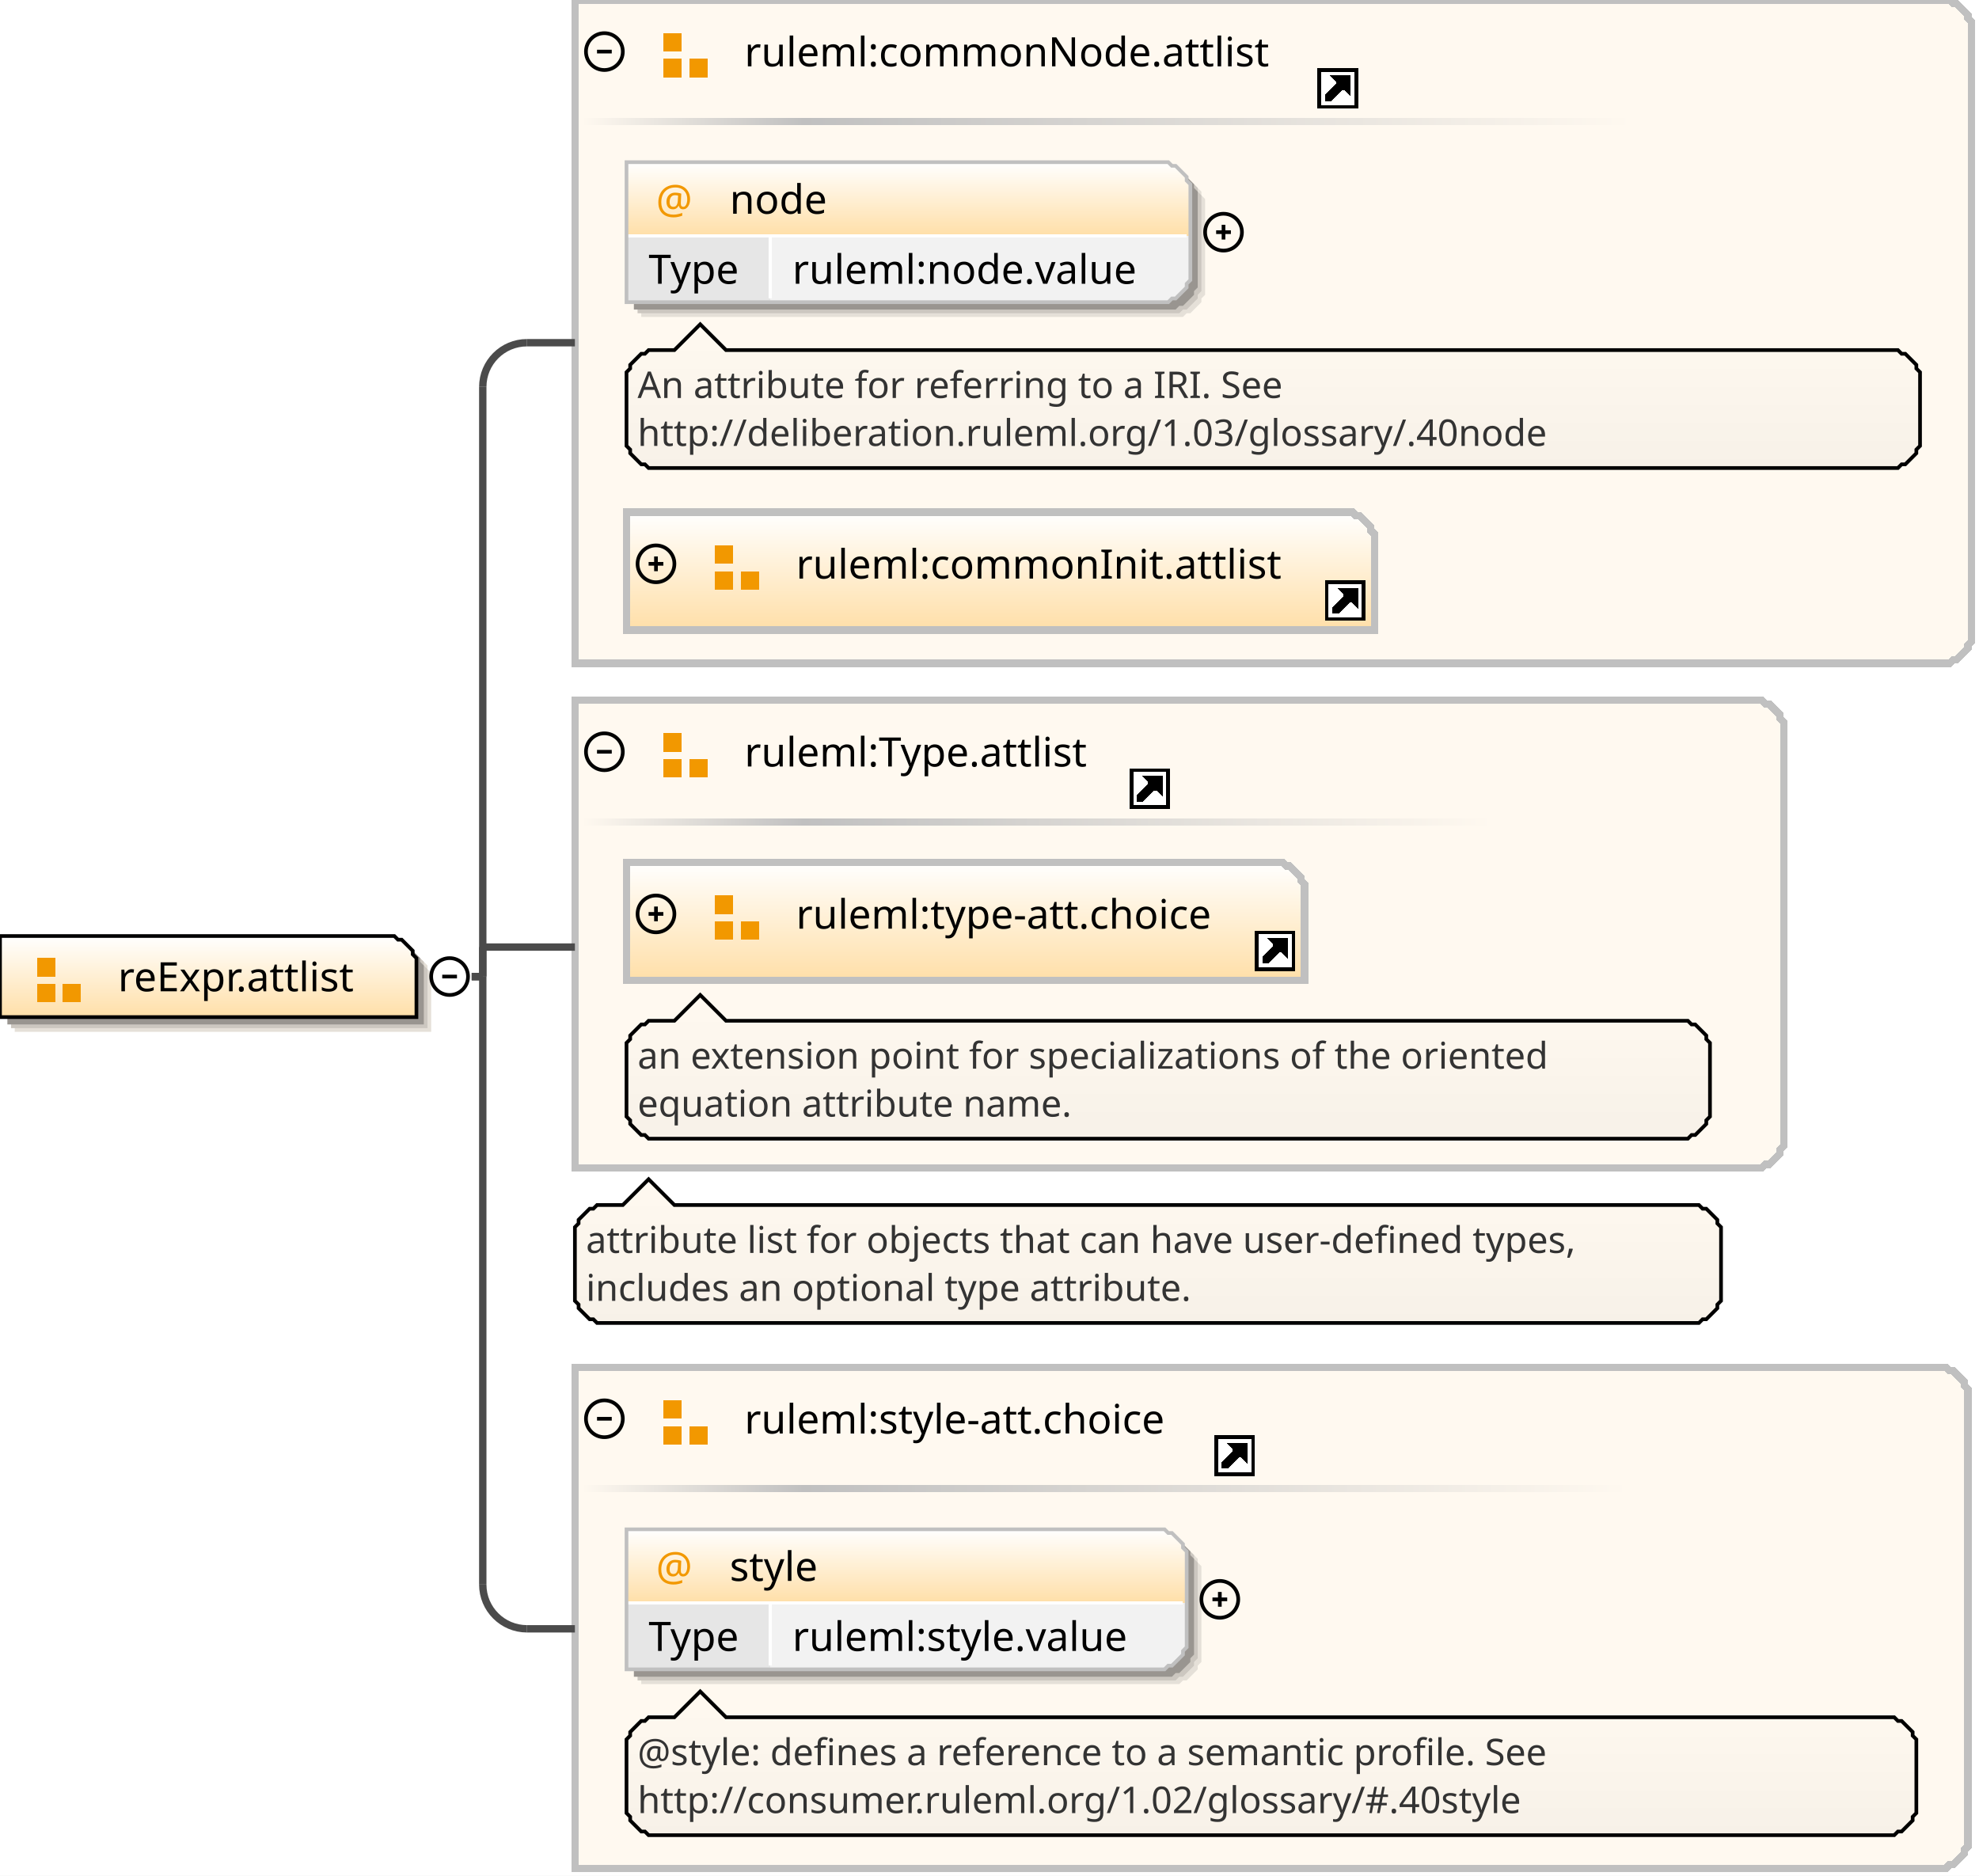
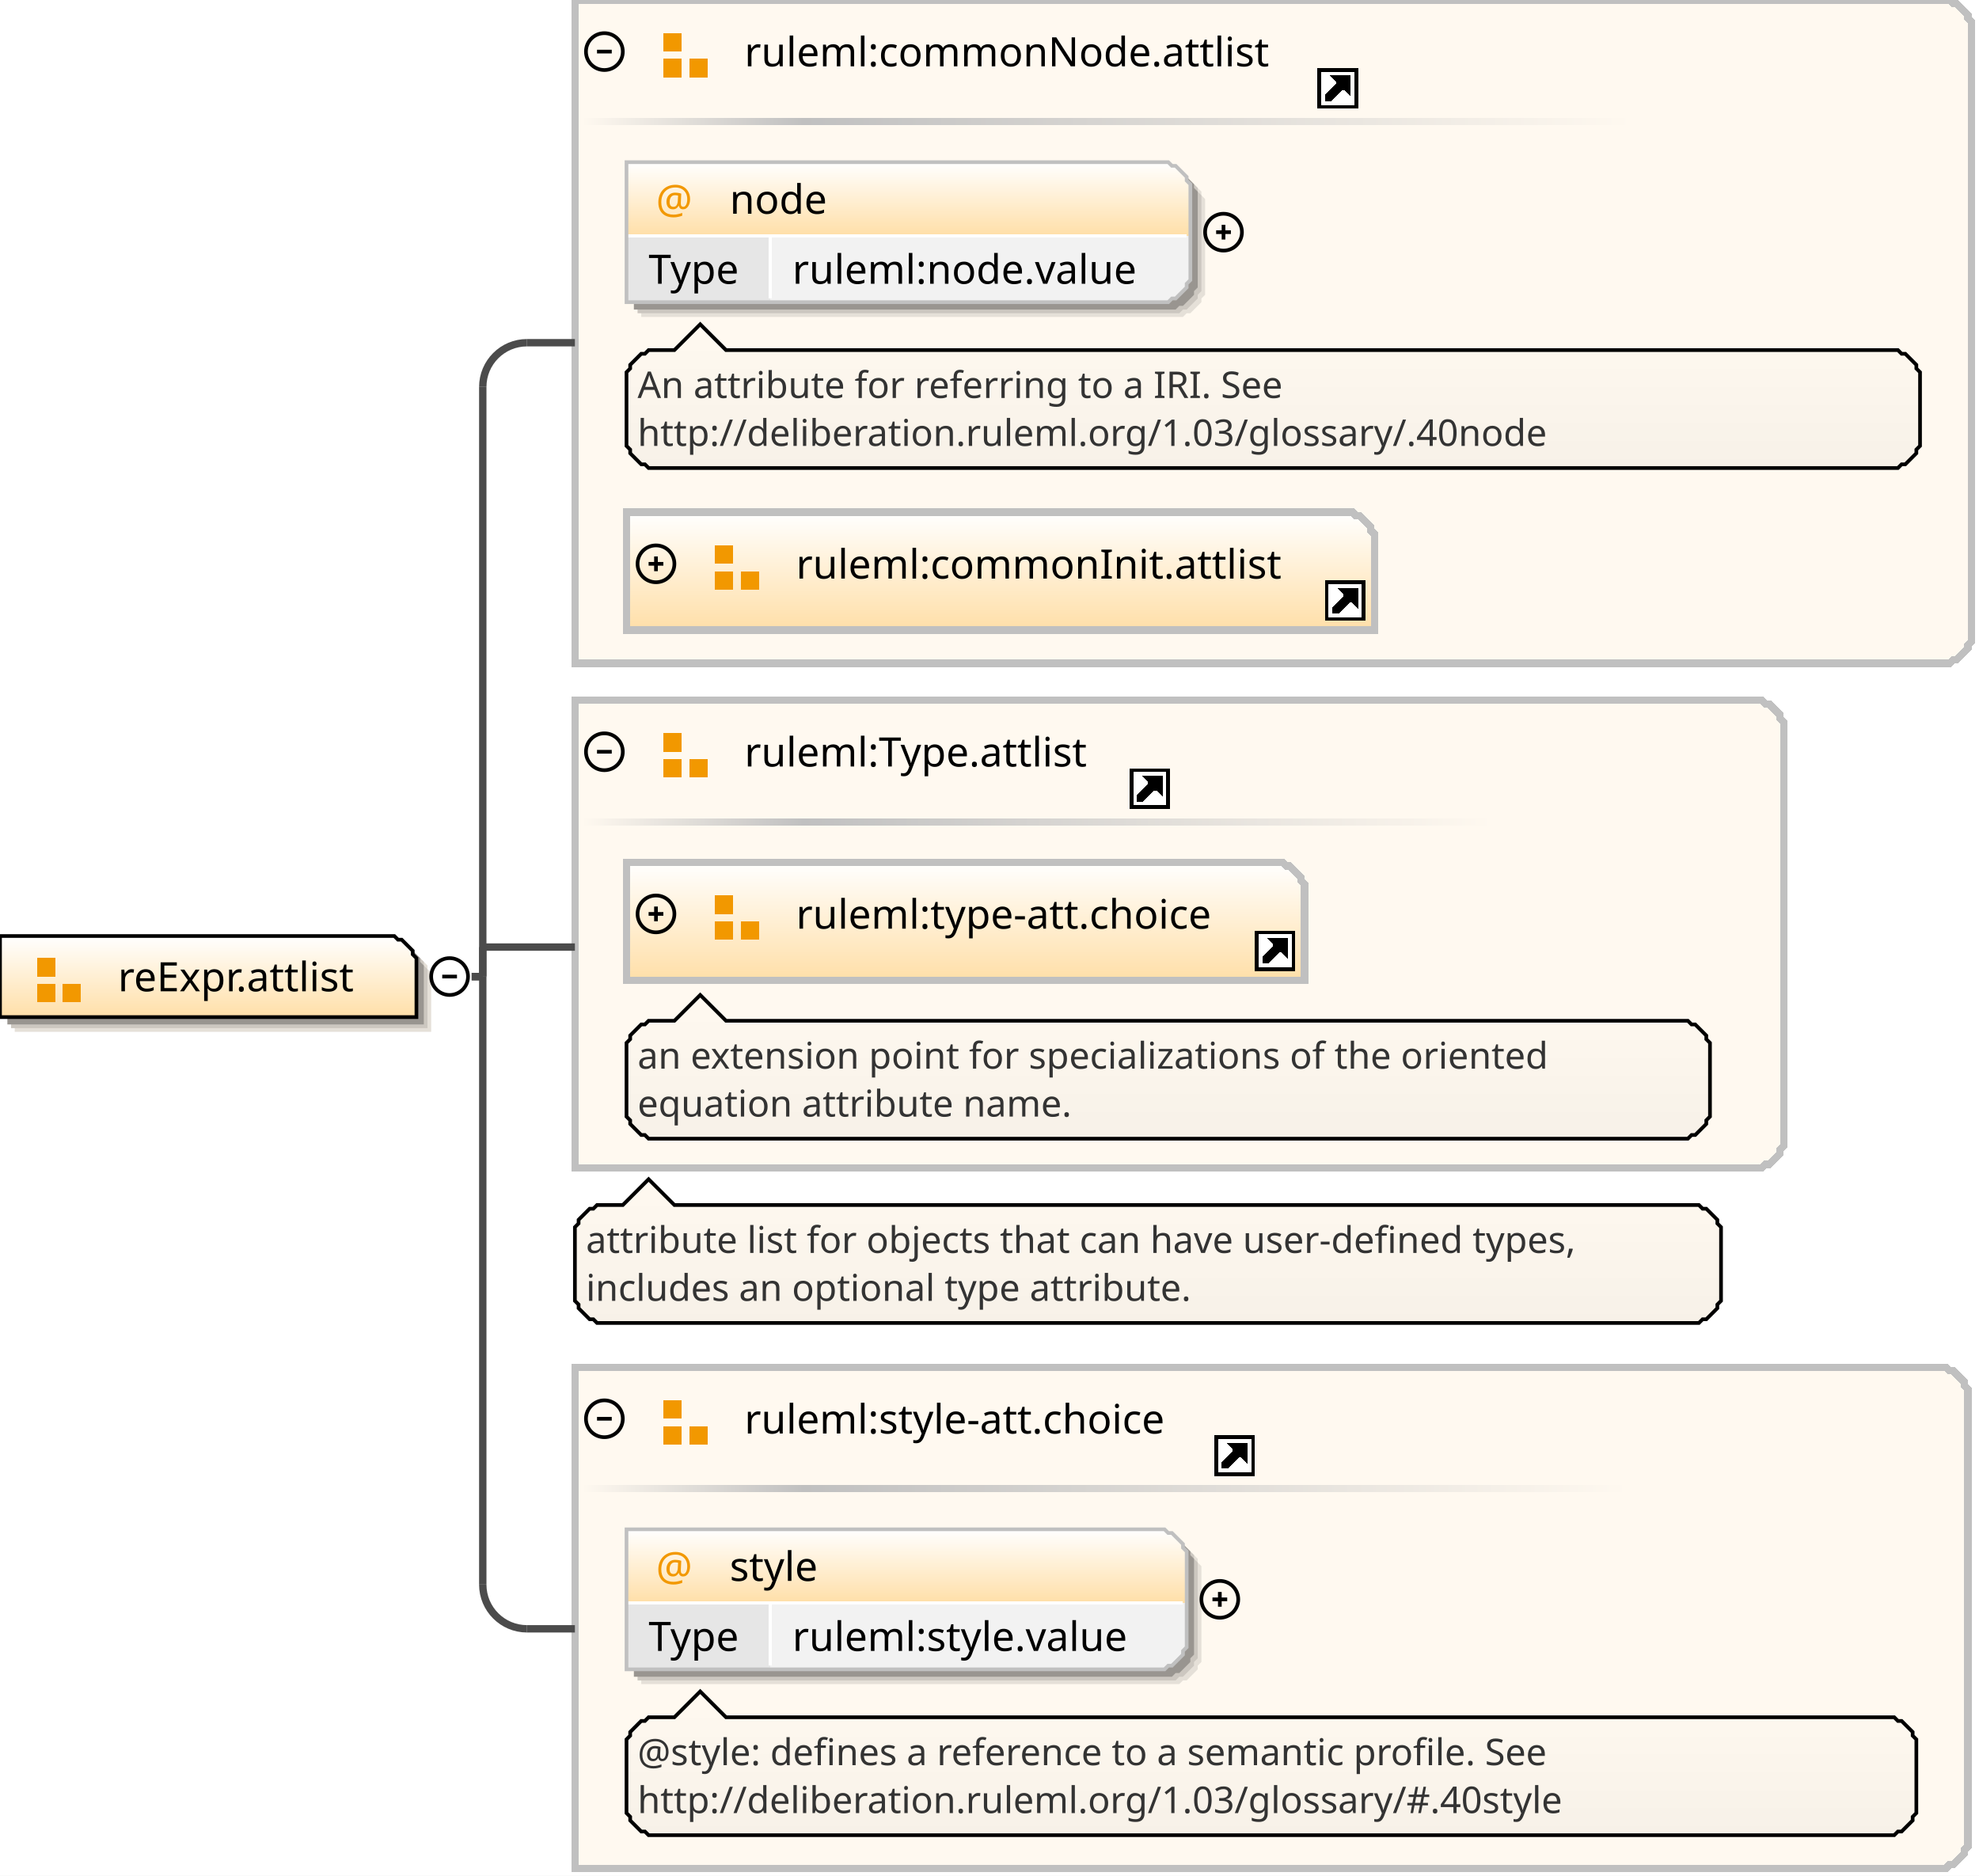
<svg xmlns="http://www.w3.org/2000/svg" color-interpolation="auto" color-rendering="auto" fill="black" fill-opacity="1" font-family="'Dialog'" font-size="12px" font-style="normal" font-weight="normal" height="509" image-rendering="auto" shape-rendering="auto" stroke="black" stroke-dasharray="none" stroke-dashoffset="0" stroke-linecap="square" stroke-linejoin="miter" stroke-miterlimit="10" stroke-opacity="1" stroke-width="1" text-rendering="auto" width="537">
  <defs id="genericDefs" />
  <g>
    <defs id="defs1">
      <linearGradient gradientUnits="userSpaceOnUse" id="linearGradient1" spreadMethod="pad" x1="0" x2="0" y1="254" y2="276">
        <stop offset="0%" stop-color="white" stop-opacity="1" />
        <stop offset="100%" stop-color="rgb(255,223,168)" stop-opacity="1" />
      </linearGradient>
      <linearGradient gradientUnits="userSpaceOnUse" id="linearGradient2" spreadMethod="pad" x1="218" x2="443" y1="32" y2="32">
        <stop offset="0%" stop-color="silver" stop-opacity="1" />
        <stop offset="100%" stop-color="rgb(255,249,240)" stop-opacity="1" />
      </linearGradient>
      <linearGradient gradientUnits="userSpaceOnUse" id="linearGradient3" spreadMethod="pad" x1="158" x2="218" y1="32" y2="32">
        <stop offset="0%" stop-color="rgb(255,249,240)" stop-opacity="1" />
        <stop offset="100%" stop-color="silver" stop-opacity="1" />
      </linearGradient>
      <linearGradient gradientUnits="userSpaceOnUse" id="linearGradient4" spreadMethod="pad" x1="170" x2="170" y1="44" y2="64">
        <stop offset="0%" stop-color="white" stop-opacity="1" />
        <stop offset="100%" stop-color="rgb(255,223,168)" stop-opacity="1" />
      </linearGradient>
      <linearGradient gradientUnits="userSpaceOnUse" id="linearGradient5" spreadMethod="pad" x1="170" x2="170" y1="88" y2="127">
        <stop offset="0%" stop-color="rgb(255,249,240)" stop-opacity="1" />
        <stop offset="100%" stop-color="rgb(247,241,232)" stop-opacity="1" />
      </linearGradient>
      <linearGradient gradientUnits="userSpaceOnUse" id="linearGradient6" spreadMethod="pad" x1="170" x2="170" y1="139" y2="171">
        <stop offset="0%" stop-color="white" stop-opacity="1" />
        <stop offset="100%" stop-color="rgb(255,223,168)" stop-opacity="1" />
      </linearGradient>
      <linearGradient gradientUnits="userSpaceOnUse" id="linearGradient7" spreadMethod="pad" x1="218" x2="405" y1="222" y2="222">
        <stop offset="0%" stop-color="silver" stop-opacity="1" />
        <stop offset="100%" stop-color="rgb(255,249,240)" stop-opacity="1" />
      </linearGradient>
      <linearGradient gradientUnits="userSpaceOnUse" id="linearGradient8" spreadMethod="pad" x1="158" x2="218" y1="222" y2="222">
        <stop offset="0%" stop-color="rgb(255,249,240)" stop-opacity="1" />
        <stop offset="100%" stop-color="silver" stop-opacity="1" />
      </linearGradient>
      <linearGradient gradientUnits="userSpaceOnUse" id="linearGradient9" spreadMethod="pad" x1="170" x2="170" y1="234" y2="266">
        <stop offset="0%" stop-color="white" stop-opacity="1" />
        <stop offset="100%" stop-color="rgb(255,223,168)" stop-opacity="1" />
      </linearGradient>
      <linearGradient gradientUnits="userSpaceOnUse" id="linearGradient10" spreadMethod="pad" x1="170" x2="170" y1="270" y2="309">
        <stop offset="0%" stop-color="rgb(255,249,240)" stop-opacity="1" />
        <stop offset="100%" stop-color="rgb(247,241,232)" stop-opacity="1" />
      </linearGradient>
      <linearGradient gradientUnits="userSpaceOnUse" id="linearGradient11" spreadMethod="pad" x1="156" x2="156" y1="320" y2="359">
        <stop offset="0%" stop-color="rgb(255,249,240)" stop-opacity="1" />
        <stop offset="100%" stop-color="rgb(247,241,232)" stop-opacity="1" />
      </linearGradient>
      <linearGradient gradientUnits="userSpaceOnUse" id="linearGradient12" spreadMethod="pad" x1="218" x2="442" y1="403" y2="403">
        <stop offset="0%" stop-color="silver" stop-opacity="1" />
        <stop offset="100%" stop-color="rgb(255,249,240)" stop-opacity="1" />
      </linearGradient>
      <linearGradient gradientUnits="userSpaceOnUse" id="linearGradient13" spreadMethod="pad" x1="158" x2="218" y1="403" y2="403">
        <stop offset="0%" stop-color="rgb(255,249,240)" stop-opacity="1" />
        <stop offset="100%" stop-color="silver" stop-opacity="1" />
      </linearGradient>
      <linearGradient gradientUnits="userSpaceOnUse" id="linearGradient14" spreadMethod="pad" x1="170" x2="170" y1="415" y2="435">
        <stop offset="0%" stop-color="white" stop-opacity="1" />
        <stop offset="100%" stop-color="rgb(255,223,168)" stop-opacity="1" />
      </linearGradient>
      <linearGradient gradientUnits="userSpaceOnUse" id="linearGradient15" spreadMethod="pad" x1="170" x2="170" y1="459" y2="498">
        <stop offset="0%" stop-color="rgb(255,249,240)" stop-opacity="1" />
        <stop offset="100%" stop-color="rgb(247,241,232)" stop-opacity="1" />
      </linearGradient>
      <clipPath clipPathUnits="userSpaceOnUse" id="clipPath1">
        <path d="M0 0 L537 0 L537 509 L0 509 L0 0 Z" />
      </clipPath>
    </defs>
    <g fill="white" stroke="white">
      <rect clip-path="url(#clipPath1)" height="509" stroke="none" width="537" x="0" y="0" />
    </g>
    <g fill="rgb(229,224,216)" font-family="sans-serif" font-size="11px" stroke="rgb(229,224,216)" text-rendering="optimizeLegibility">
      <polygon clip-path="url(#clipPath1)" points=" 4 258 111 258 112 259 113 259 114 260 115 261 116 262 116 263 117 264 117 280 4 280" stroke="none" />
      <polygon clip-path="url(#clipPath1)" fill="rgb(204,199,192)" points=" 3 257 110 257 111 258 112 258 113 259 114 260 115 261 115 262 116 263 116 279 3 279" stroke="none" />
      <polygon clip-path="url(#clipPath1)" fill="rgb(153,149,144)" points=" 2 256 109 256 110 257 111 257 112 258 113 259 114 260 114 261 115 262 115 278 2 278" stroke="none" />
    </g>
    <g fill="url(#linearGradient1)" font-family="sans-serif" font-size="11px" shape-rendering="crispEdges" stroke="url(#linearGradient1)" text-rendering="geometricPrecision">
      <polygon clip-path="url(#clipPath1)" points=" 0 254 107 254 108 255 109 255 110 256 111 257 112 258 112 259 113 260 113 276 0 276" stroke="none" />
    </g>
    <g font-family="sans-serif" font-size="11px" stroke-linecap="butt" text-rendering="optimizeLegibility">
      <polygon clip-path="url(#clipPath1)" fill="none" points=" 0 254 107 254 108 255 109 255 110 256 111 257 112 258 112 259 113 260 113 276 0 276" />
    </g>
    <g fill="rgb(242,152,0)" font-family="sans-serif" font-size="11px" shape-rendering="crispEdges" stroke="rgb(242,152,0)" stroke-linecap="butt" text-rendering="geometricPrecision">
      <rect clip-path="url(#clipPath1)" height="5" stroke="none" width="5" x="10" y="260" />
      <rect clip-path="url(#clipPath1)" height="5" stroke="none" width="5" x="10" y="267" />
      <rect clip-path="url(#clipPath1)" height="5" stroke="none" width="5" x="17" y="267" />
      <text clip-path="url(#clipPath1)" fill="black" stroke="none" x="32" xml:space="preserve" y="269">reExpr.attlist</text>
    </g>
    <g font-family="sans-serif" font-size="11px" stroke-linecap="butt" text-rendering="optimizeLegibility">
      <circle clip-path="url(#clipPath1)" cx="122" cy="265" fill="none" r="5" />
      <line clip-path="url(#clipPath1)" fill="none" x1="120" x2="124" y1="265" y2="265" />
    </g>
    <g fill="rgb(255,249,240)" font-family="sans-serif" font-size="11px" shape-rendering="crispEdges" stroke="rgb(255,249,240)" stroke-linecap="butt" stroke-width="2" text-rendering="geometricPrecision">
      <polygon clip-path="url(#clipPath1)" points=" 156 0 529 0 530 1 531 1 532 2 533 3 534 4 534 5 535 6 535 174 534 175 534 176 533 177 532 178 531 179 530 179 529 180 156 180" stroke="none" />
      <polygon clip-path="url(#clipPath1)" fill="none" points=" 156 0 529 0 530 1 531 1 532 2 533 3 534 4 534 5 535 6 535 174 534 175 534 176 533 177 532 178 531 179 530 179 529 180 156 180" stroke="silver" />
      <rect clip-path="url(#clipPath1)" fill="url(#linearGradient2)" height="2" stroke="none" width="225" x="218" y="32" />
      <rect clip-path="url(#clipPath1)" fill="url(#linearGradient3)" height="2" stroke="none" width="60" x="158" y="32" />
      <rect clip-path="url(#clipPath1)" fill="rgb(242,152,0)" height="5" stroke="none" stroke-width="1" width="5" x="180" y="9" />
      <rect clip-path="url(#clipPath1)" fill="rgb(242,152,0)" height="5" stroke="none" stroke-width="1" width="5" x="180" y="16" />
      <rect clip-path="url(#clipPath1)" fill="rgb(242,152,0)" height="5" stroke="none" stroke-width="1" width="5" x="187" y="16" />
      <text clip-path="url(#clipPath1)" fill="black" stroke="none" stroke-width="1" x="202" xml:space="preserve" y="18">ruleml:commonNode.attlist</text>
      <rect clip-path="url(#clipPath1)" fill="white" height="10" stroke="none" stroke-width="1" width="10" x="358" y="19" />
      <polygon clip-path="url(#clipPath1)" fill="none" points=" 360 27 360 26 363 23 363 22 362 21 366 21 366 25 365 24 364 24 361 27" stroke="black" stroke-width="1" />
      <polygon clip-path="url(#clipPath1)" fill="black" points=" 360 27 360 26 363 23 363 22 362 21 366 21 366 25 365 24 364 24 361 27" stroke="none" stroke-width="1" />
      <rect clip-path="url(#clipPath1)" fill="none" height="10" stroke="black" stroke-width="1" width="10" x="358" y="19" />
    </g>
    <g font-family="sans-serif" font-size="11px" stroke-linecap="butt" text-rendering="optimizeLegibility">
      <circle clip-path="url(#clipPath1)" cx="164" cy="14" fill="none" r="5" />
      <line clip-path="url(#clipPath1)" fill="none" x1="162" x2="166" y1="14" y2="14" />
      <polygon clip-path="url(#clipPath1)" fill="rgb(229,224,216)" points=" 174 48 321 48 322 49 323 49 324 50 325 51 326 52 326 53 327 54 327 80 326 81 326 82 325 83 324 84 323 85 322 85 321 86 174 86" stroke="none" />
      <polygon clip-path="url(#clipPath1)" fill="rgb(204,199,192)" points=" 173 47 320 47 321 48 322 48 323 49 324 50 325 51 325 52 326 53 326 79 325 80 325 81 324 82 323 83 322 84 321 84 320 85 173 85" stroke="none" />
      <polygon clip-path="url(#clipPath1)" fill="rgb(153,149,144)" points=" 172 46 319 46 320 47 321 47 322 48 323 49 324 50 324 51 325 52 325 78 324 79 324 80 323 81 322 82 321 83 320 83 319 84 172 84" stroke="none" />
    </g>
    <g fill="url(#linearGradient4)" font-family="sans-serif" font-size="11px" shape-rendering="crispEdges" stroke="url(#linearGradient4)" stroke-linecap="butt" text-rendering="geometricPrecision">
      <polygon clip-path="url(#clipPath1)" points=" 170 44 317 44 318 45 319 45 320 46 321 47 322 48 322 49 323 50 323 64 322 64 322 64 321 64 320 64 319 64 318 64 317 64 170 64" stroke="none" />
      <polygon clip-path="url(#clipPath1)" fill="rgb(230,230,230)" points=" 170 64 209 64 209 64 209 64 209 64 209 64 209 64 209 64 209 64 209 76 209 77 209 78 209 79 209 80 209 81 209 81 209 82 170 82" stroke="none" />
      <polygon clip-path="url(#clipPath1)" fill="rgb(242,242,242)" points=" 209 64 317 64 318 64 319 64 320 64 321 64 322 64 322 64 323 64 323 76 322 77 322 78 321 79 320 80 319 81 318 81 317 82 209 82" stroke="none" />
      <line clip-path="url(#clipPath1)" fill="none" stroke="white" x1="170" x2="322" y1="64" y2="64" />
      <text clip-path="url(#clipPath1)" fill="black" stroke="none" x="176" xml:space="preserve" y="77">Type</text>
      <text clip-path="url(#clipPath1)" fill="black" stroke="none" x="215" xml:space="preserve" y="77">ruleml:node.value</text>
      <line clip-path="url(#clipPath1)" fill="none" stroke="white" x1="209" x2="209" y1="64" y2="81" />
    </g>
    <g fill="silver" font-family="sans-serif" font-size="11px" stroke="silver" stroke-linecap="butt" text-rendering="optimizeLegibility">
      <polygon clip-path="url(#clipPath1)" fill="none" points=" 170 44 317 44 318 45 319 45 320 46 321 47 322 48 322 49 323 50 323 76 322 77 322 78 321 79 320 80 319 81 318 81 317 82 170 82" />
    </g>
    <g fill="rgb(242,152,0)" font-family="sans-serif" font-size="11px" shape-rendering="crispEdges" stroke="rgb(242,152,0)" stroke-linecap="butt" text-rendering="geometricPrecision">
      <text clip-path="url(#clipPath1)" stroke="none" x="178" xml:space="preserve" y="58">@</text>
      <text clip-path="url(#clipPath1)" fill="black" stroke="none" x="198" xml:space="preserve" y="58">node</text>
    </g>
    <g font-family="sans-serif" font-size="11px" stroke-linecap="butt" text-rendering="optimizeLegibility">
      <circle clip-path="url(#clipPath1)" cx="332" cy="63" fill="none" r="5" />
      <line clip-path="url(#clipPath1)" fill="none" x1="330" x2="334" y1="63" y2="63" />
      <line clip-path="url(#clipPath1)" fill="none" x1="332" x2="332" y1="61" y2="65" />
    </g>
    <g fill="url(#linearGradient5)" font-family="sans-serif" font-size="11px" shape-rendering="crispEdges" stroke="url(#linearGradient5)" stroke-linecap="butt" text-rendering="geometricPrecision">
      <polygon clip-path="url(#clipPath1)" points=" 170 101 171 100 171 99 172 98 173 97 174 96 175 96 176 95 183 95 190 88 197 95 515 95 516 96 517 96 518 97 519 98 520 99 520 100 521 101 521 121 520 122 520 123 519 124 518 125 517 126 516 126 515 127 176 127 175 126 174 126 173 125 172 124 171 123 171 122 170 121" stroke="none" />
    </g>
    <g font-family="sans-serif" font-size="11px" stroke-linecap="butt" text-rendering="optimizeLegibility">
      <polygon clip-path="url(#clipPath1)" fill="none" points=" 170 101 171 100 171 99 172 98 173 97 174 96 175 96 176 95 183 95 190 88 197 95 515 95 516 96 517 96 518 97 519 98 520 99 520 100 521 101 521 121 520 122 520 123 519 124 518 125 517 126 516 126 515 127 176 127 175 126 174 126 173 125 172 124 171 123 171 122 170 121" />
    </g>
    <g fill="rgb(51,51,51)" font-family="sans-serif" font-size="10px" shape-rendering="crispEdges" stroke="rgb(51,51,51)" stroke-linecap="butt" text-rendering="geometricPrecision">
      <text clip-path="url(#clipPath1)" stroke="none" x="173" xml:space="preserve" y="108">An attribute for referring to a IRI. See </text>
      <text clip-path="url(#clipPath1)" stroke="none" x="173" xml:space="preserve" y="121">http://deliberation.ruleml.org/1.03/glossary/.40node</text>
    </g>
    <g fill="url(#linearGradient6)" font-family="sans-serif" font-size="11px" shape-rendering="crispEdges" stroke="url(#linearGradient6)" stroke-linecap="butt" stroke-width="2" text-rendering="geometricPrecision">
      <polygon clip-path="url(#clipPath1)" points=" 170 139 367 139 368 140 369 140 370 141 371 142 372 143 372 144 373 145 373 171 170 171" stroke="none" />
      <polygon clip-path="url(#clipPath1)" fill="none" points=" 170 139 367 139 368 140 369 140 370 141 371 142 372 143 372 144 373 145 373 171 170 171" stroke="silver" />
      <rect clip-path="url(#clipPath1)" fill="rgb(242,152,0)" height="5" stroke="none" stroke-width="1" width="5" x="194" y="148" />
      <rect clip-path="url(#clipPath1)" fill="rgb(242,152,0)" height="5" stroke="none" stroke-width="1" width="5" x="194" y="155" />
      <rect clip-path="url(#clipPath1)" fill="rgb(242,152,0)" height="5" stroke="none" stroke-width="1" width="5" x="201" y="155" />
      <text clip-path="url(#clipPath1)" fill="black" stroke="none" stroke-width="1" x="216" xml:space="preserve" y="157">ruleml:commonInit.attlist</text>
      <rect clip-path="url(#clipPath1)" fill="white" height="10" stroke="none" stroke-width="1" width="10" x="360" y="158" />
      <polygon clip-path="url(#clipPath1)" fill="none" points=" 362 166 362 165 365 162 365 161 364 160 368 160 368 164 367 163 366 163 363 166" stroke="black" stroke-width="1" />
      <polygon clip-path="url(#clipPath1)" fill="black" points=" 362 166 362 165 365 162 365 161 364 160 368 160 368 164 367 163 366 163 363 166" stroke="none" stroke-width="1" />
      <rect clip-path="url(#clipPath1)" fill="none" height="10" stroke="black" stroke-width="1" width="10" x="360" y="158" />
    </g>
    <g font-family="sans-serif" font-size="11px" stroke-linecap="butt" text-rendering="optimizeLegibility">
      <circle clip-path="url(#clipPath1)" cx="178" cy="153" fill="none" r="5" />
      <line clip-path="url(#clipPath1)" fill="none" x1="176" x2="180" y1="153" y2="153" />
      <line clip-path="url(#clipPath1)" fill="none" x1="178" x2="178" y1="151" y2="155" />
      <line clip-path="url(#clipPath1)" fill="none" stroke="rgb(75,75,75)" stroke-width="2" x1="128" x2="131" y1="265" y2="265" />
      <line clip-path="url(#clipPath1)" fill="none" stroke="rgb(75,75,75)" stroke-width="2" x1="131" x2="131" y1="105" y2="265" />
      <line clip-path="url(#clipPath1)" fill="none" stroke="rgb(75,75,75)" stroke-width="2" x1="143" x2="156" y1="93" y2="93" />
      <path clip-path="url(#clipPath1)" d="M131 105 A12 12 0 0 1 143 93" fill="none" stroke="rgb(75,75,75)" stroke-width="2" />
    </g>
    <g fill="rgb(255,249,240)" font-family="sans-serif" font-size="11px" shape-rendering="crispEdges" stroke="rgb(255,249,240)" stroke-linecap="butt" stroke-width="2" text-rendering="geometricPrecision">
      <polygon clip-path="url(#clipPath1)" points=" 156 190 478 190 479 191 480 191 481 192 482 193 483 194 483 195 484 196 484 311 483 312 483 313 482 314 481 315 480 316 479 316 478 317 156 317" stroke="none" />
      <polygon clip-path="url(#clipPath1)" fill="none" points=" 156 190 478 190 479 191 480 191 481 192 482 193 483 194 483 195 484 196 484 311 483 312 483 313 482 314 481 315 480 316 479 316 478 317 156 317" stroke="silver" />
      <rect clip-path="url(#clipPath1)" fill="url(#linearGradient7)" height="2" stroke="none" width="187" x="218" y="222" />
      <rect clip-path="url(#clipPath1)" fill="url(#linearGradient8)" height="2" stroke="none" width="60" x="158" y="222" />
      <rect clip-path="url(#clipPath1)" fill="rgb(242,152,0)" height="5" stroke="none" stroke-width="1" width="5" x="180" y="199" />
      <rect clip-path="url(#clipPath1)" fill="rgb(242,152,0)" height="5" stroke="none" stroke-width="1" width="5" x="180" y="206" />
      <rect clip-path="url(#clipPath1)" fill="rgb(242,152,0)" height="5" stroke="none" stroke-width="1" width="5" x="187" y="206" />
      <text clip-path="url(#clipPath1)" fill="black" stroke="none" stroke-width="1" x="202" xml:space="preserve" y="208">ruleml:Type.attlist</text>
      <rect clip-path="url(#clipPath1)" fill="white" height="10" stroke="none" stroke-width="1" width="10" x="307" y="209" />
      <polygon clip-path="url(#clipPath1)" fill="none" points=" 309 217 309 216 312 213 312 212 311 211 315 211 315 215 314 214 313 214 310 217" stroke="black" stroke-width="1" />
      <polygon clip-path="url(#clipPath1)" fill="black" points=" 309 217 309 216 312 213 312 212 311 211 315 211 315 215 314 214 313 214 310 217" stroke="none" stroke-width="1" />
      <rect clip-path="url(#clipPath1)" fill="none" height="10" stroke="black" stroke-width="1" width="10" x="307" y="209" />
    </g>
    <g font-family="sans-serif" font-size="11px" stroke-linecap="butt" text-rendering="optimizeLegibility">
      <circle clip-path="url(#clipPath1)" cx="164" cy="204" fill="none" r="5" />
      <line clip-path="url(#clipPath1)" fill="none" x1="162" x2="166" y1="204" y2="204" />
    </g>
    <g fill="url(#linearGradient9)" font-family="sans-serif" font-size="11px" shape-rendering="crispEdges" stroke="url(#linearGradient9)" stroke-linecap="butt" stroke-width="2" text-rendering="geometricPrecision">
      <polygon clip-path="url(#clipPath1)" points=" 170 234 348 234 349 235 350 235 351 236 352 237 353 238 353 239 354 240 354 266 170 266" stroke="none" />
      <polygon clip-path="url(#clipPath1)" fill="none" points=" 170 234 348 234 349 235 350 235 351 236 352 237 353 238 353 239 354 240 354 266 170 266" stroke="silver" />
      <rect clip-path="url(#clipPath1)" fill="rgb(242,152,0)" height="5" stroke="none" stroke-width="1" width="5" x="194" y="243" />
      <rect clip-path="url(#clipPath1)" fill="rgb(242,152,0)" height="5" stroke="none" stroke-width="1" width="5" x="194" y="250" />
      <rect clip-path="url(#clipPath1)" fill="rgb(242,152,0)" height="5" stroke="none" stroke-width="1" width="5" x="201" y="250" />
      <text clip-path="url(#clipPath1)" fill="black" stroke="none" stroke-width="1" x="216" xml:space="preserve" y="252">ruleml:type-att.choice</text>
      <rect clip-path="url(#clipPath1)" fill="white" height="10" stroke="none" stroke-width="1" width="10" x="341" y="253" />
      <polygon clip-path="url(#clipPath1)" fill="none" points=" 343 261 343 260 346 257 346 256 345 255 349 255 349 259 348 258 347 258 344 261" stroke="black" stroke-width="1" />
      <polygon clip-path="url(#clipPath1)" fill="black" points=" 343 261 343 260 346 257 346 256 345 255 349 255 349 259 348 258 347 258 344 261" stroke="none" stroke-width="1" />
      <rect clip-path="url(#clipPath1)" fill="none" height="10" stroke="black" stroke-width="1" width="10" x="341" y="253" />
    </g>
    <g font-family="sans-serif" font-size="11px" stroke-linecap="butt" text-rendering="optimizeLegibility">
      <circle clip-path="url(#clipPath1)" cx="178" cy="248" fill="none" r="5" />
      <line clip-path="url(#clipPath1)" fill="none" x1="176" x2="180" y1="248" y2="248" />
      <line clip-path="url(#clipPath1)" fill="none" x1="178" x2="178" y1="246" y2="250" />
    </g>
    <g fill="url(#linearGradient10)" font-family="sans-serif" font-size="11px" shape-rendering="crispEdges" stroke="url(#linearGradient10)" stroke-linecap="butt" text-rendering="geometricPrecision">
      <polygon clip-path="url(#clipPath1)" points=" 170 283 171 282 171 281 172 280 173 279 174 278 175 278 176 277 183 277 190 270 197 277 458 277 459 278 460 278 461 279 462 280 463 281 463 282 464 283 464 303 463 304 463 305 462 306 461 307 460 308 459 308 458 309 176 309 175 308 174 308 173 307 172 306 171 305 171 304 170 303" stroke="none" />
    </g>
    <g font-family="sans-serif" font-size="11px" stroke-linecap="butt" text-rendering="optimizeLegibility">
      <polygon clip-path="url(#clipPath1)" fill="none" points=" 170 283 171 282 171 281 172 280 173 279 174 278 175 278 176 277 183 277 190 270 197 277 458 277 459 278 460 278 461 279 462 280 463 281 463 282 464 283 464 303 463 304 463 305 462 306 461 307 460 308 459 308 458 309 176 309 175 308 174 308 173 307 172 306 171 305 171 304 170 303" />
    </g>
    <g fill="rgb(51,51,51)" font-family="sans-serif" font-size="10px" shape-rendering="crispEdges" stroke="rgb(51,51,51)" stroke-linecap="butt" text-rendering="geometricPrecision">
      <text clip-path="url(#clipPath1)" stroke="none" x="173" xml:space="preserve" y="290">an extension point for specializations of the oriented </text>
      <text clip-path="url(#clipPath1)" stroke="none" x="173" xml:space="preserve" y="303">equation attribute name.</text>
      <polygon clip-path="url(#clipPath1)" fill="url(#linearGradient11)" points=" 156 333 157 332 157 331 158 330 159 329 160 328 161 328 162 327 169 327 176 320 183 327 461 327 462 328 463 328 464 329 465 330 466 331 466 332 467 333 467 353 466 354 466 355 465 356 464 357 463 358 462 358 461 359 162 359 161 358 160 358 159 357 158 356 157 355 157 354 156 353" stroke="none" />
    </g>
    <g font-family="sans-serif" font-size="11px" stroke-linecap="butt" text-rendering="optimizeLegibility">
      <polygon clip-path="url(#clipPath1)" fill="none" points=" 156 333 157 332 157 331 158 330 159 329 160 328 161 328 162 327 169 327 176 320 183 327 461 327 462 328 463 328 464 329 465 330 466 331 466 332 467 333 467 353 466 354 466 355 465 356 464 357 463 358 462 358 461 359 162 359 161 358 160 358 159 357 158 356 157 355 157 354 156 353" />
    </g>
    <g fill="rgb(51,51,51)" font-family="sans-serif" font-size="10px" shape-rendering="crispEdges" stroke="rgb(51,51,51)" stroke-linecap="butt" text-rendering="geometricPrecision">
      <text clip-path="url(#clipPath1)" stroke="none" x="159" xml:space="preserve" y="340">attribute list for objects that can have user-defined types, </text>
      <text clip-path="url(#clipPath1)" stroke="none" x="159" xml:space="preserve" y="353">includes an optional type attribute.</text>
    </g>
    <g fill="rgb(75,75,75)" font-family="sans-serif" font-size="11px" stroke="rgb(75,75,75)" stroke-linecap="butt" stroke-width="2" text-rendering="optimizeLegibility">
      <line clip-path="url(#clipPath1)" fill="none" x1="128" x2="131" y1="265" y2="265" />
      <line clip-path="url(#clipPath1)" fill="none" x1="131" x2="131" y1="257" y2="265" />
      <line clip-path="url(#clipPath1)" fill="none" x1="131" x2="156" y1="257" y2="257" />
    </g>
    <g fill="rgb(255,249,240)" font-family="sans-serif" font-size="11px" shape-rendering="crispEdges" stroke="rgb(255,249,240)" stroke-linecap="butt" stroke-width="2" text-rendering="geometricPrecision">
      <polygon clip-path="url(#clipPath1)" points=" 156 371 528 371 529 372 530 372 531 373 532 374 533 375 533 376 534 377 534 501 533 502 533 503 532 504 531 505 530 506 529 506 528 507 156 507" stroke="none" />
      <polygon clip-path="url(#clipPath1)" fill="none" points=" 156 371 528 371 529 372 530 372 531 373 532 374 533 375 533 376 534 377 534 501 533 502 533 503 532 504 531 505 530 506 529 506 528 507 156 507" stroke="silver" />
      <rect clip-path="url(#clipPath1)" fill="url(#linearGradient12)" height="2" stroke="none" width="224" x="218" y="403" />
      <rect clip-path="url(#clipPath1)" fill="url(#linearGradient13)" height="2" stroke="none" width="60" x="158" y="403" />
      <rect clip-path="url(#clipPath1)" fill="rgb(242,152,0)" height="5" stroke="none" stroke-width="1" width="5" x="180" y="380" />
      <rect clip-path="url(#clipPath1)" fill="rgb(242,152,0)" height="5" stroke="none" stroke-width="1" width="5" x="180" y="387" />
      <rect clip-path="url(#clipPath1)" fill="rgb(242,152,0)" height="5" stroke="none" stroke-width="1" width="5" x="187" y="387" />
      <text clip-path="url(#clipPath1)" fill="black" stroke="none" stroke-width="1" x="202" xml:space="preserve" y="389">ruleml:style-att.choice</text>
      <rect clip-path="url(#clipPath1)" fill="white" height="10" stroke="none" stroke-width="1" width="10" x="330" y="390" />
      <polygon clip-path="url(#clipPath1)" fill="none" points=" 332 398 332 397 335 394 335 393 334 392 338 392 338 396 337 395 336 395 333 398" stroke="black" stroke-width="1" />
      <polygon clip-path="url(#clipPath1)" fill="black" points=" 332 398 332 397 335 394 335 393 334 392 338 392 338 396 337 395 336 395 333 398" stroke="none" stroke-width="1" />
      <rect clip-path="url(#clipPath1)" fill="none" height="10" stroke="black" stroke-width="1" width="10" x="330" y="390" />
    </g>
    <g font-family="sans-serif" font-size="11px" stroke-linecap="butt" text-rendering="optimizeLegibility">
      <circle clip-path="url(#clipPath1)" cx="164" cy="385" fill="none" r="5" />
      <line clip-path="url(#clipPath1)" fill="none" x1="162" x2="166" y1="385" y2="385" />
      <polygon clip-path="url(#clipPath1)" fill="rgb(229,224,216)" points=" 174 419 320 419 321 420 322 420 323 421 324 422 325 423 325 424 326 425 326 451 325 452 325 453 324 454 323 455 322 456 321 456 320 457 174 457" stroke="none" />
      <polygon clip-path="url(#clipPath1)" fill="rgb(204,199,192)" points=" 173 418 319 418 320 419 321 419 322 420 323 421 324 422 324 423 325 424 325 450 324 451 324 452 323 453 322 454 321 455 320 455 319 456 173 456" stroke="none" />
      <polygon clip-path="url(#clipPath1)" fill="rgb(153,149,144)" points=" 172 417 318 417 319 418 320 418 321 419 322 420 323 421 323 422 324 423 324 449 323 450 323 451 322 452 321 453 320 454 319 454 318 455 172 455" stroke="none" />
    </g>
    <g fill="url(#linearGradient14)" font-family="sans-serif" font-size="11px" shape-rendering="crispEdges" stroke="url(#linearGradient14)" stroke-linecap="butt" text-rendering="geometricPrecision">
      <polygon clip-path="url(#clipPath1)" points=" 170 415 316 415 317 416 318 416 319 417 320 418 321 419 321 420 322 421 322 435 321 435 321 435 320 435 319 435 318 435 317 435 316 435 170 435" stroke="none" />
      <polygon clip-path="url(#clipPath1)" fill="rgb(230,230,230)" points=" 170 435 209 435 209 435 209 435 209 435 209 435 209 435 209 435 209 435 209 447 209 448 209 449 209 450 209 451 209 452 209 452 209 453 170 453" stroke="none" />
      <polygon clip-path="url(#clipPath1)" fill="rgb(242,242,242)" points=" 209 435 316 435 317 435 318 435 319 435 320 435 321 435 321 435 322 435 322 447 321 448 321 449 320 450 319 451 318 452 317 452 316 453 209 453" stroke="none" />
      <line clip-path="url(#clipPath1)" fill="none" stroke="white" x1="170" x2="321" y1="435" y2="435" />
      <text clip-path="url(#clipPath1)" fill="black" stroke="none" x="176" xml:space="preserve" y="448">Type</text>
      <text clip-path="url(#clipPath1)" fill="black" stroke="none" x="215" xml:space="preserve" y="448">ruleml:style.value</text>
      <line clip-path="url(#clipPath1)" fill="none" stroke="white" x1="209" x2="209" y1="435" y2="452" />
    </g>
    <g fill="silver" font-family="sans-serif" font-size="11px" stroke="silver" stroke-linecap="butt" text-rendering="optimizeLegibility">
      <polygon clip-path="url(#clipPath1)" fill="none" points=" 170 415 316 415 317 416 318 416 319 417 320 418 321 419 321 420 322 421 322 447 321 448 321 449 320 450 319 451 318 452 317 452 316 453 170 453" />
    </g>
    <g fill="rgb(242,152,0)" font-family="sans-serif" font-size="11px" shape-rendering="crispEdges" stroke="rgb(242,152,0)" stroke-linecap="butt" text-rendering="geometricPrecision">
      <text clip-path="url(#clipPath1)" stroke="none" x="178" xml:space="preserve" y="429">@</text>
      <text clip-path="url(#clipPath1)" fill="black" stroke="none" x="198" xml:space="preserve" y="429">style</text>
    </g>
    <g font-family="sans-serif" font-size="11px" stroke-linecap="butt" text-rendering="optimizeLegibility">
      <circle clip-path="url(#clipPath1)" cx="331" cy="434" fill="none" r="5" />
      <line clip-path="url(#clipPath1)" fill="none" x1="329" x2="333" y1="434" y2="434" />
      <line clip-path="url(#clipPath1)" fill="none" x1="331" x2="331" y1="432" y2="436" />
    </g>
    <g fill="url(#linearGradient15)" font-family="sans-serif" font-size="11px" shape-rendering="crispEdges" stroke="url(#linearGradient15)" stroke-linecap="butt" text-rendering="geometricPrecision">
      <polygon clip-path="url(#clipPath1)" points=" 170 472 171 471 171 470 172 469 173 468 174 467 175 467 176 466 183 466 190 459 197 466 514 466 515 467 516 467 517 468 518 469 519 470 519 471 520 472 520 492 519 493 519 494 518 495 517 496 516 497 515 497 514 498 176 498 175 497 174 497 173 496 172 495 171 494 171 493 170 492" stroke="none" />
    </g>
    <g font-family="sans-serif" font-size="11px" stroke-linecap="butt" text-rendering="optimizeLegibility">
      <polygon clip-path="url(#clipPath1)" fill="none" points=" 170 472 171 471 171 470 172 469 173 468 174 467 175 467 176 466 183 466 190 459 197 466 514 466 515 467 516 467 517 468 518 469 519 470 519 471 520 472 520 492 519 493 519 494 518 495 517 496 516 497 515 497 514 498 176 498 175 497 174 497 173 496 172 495 171 494 171 493 170 492" />
    </g>
    <g fill="rgb(51,51,51)" font-family="sans-serif" font-size="10px" shape-rendering="crispEdges" stroke="rgb(51,51,51)" stroke-linecap="butt" text-rendering="geometricPrecision">
      <text clip-path="url(#clipPath1)" stroke="none" x="173" xml:space="preserve" y="479">@style: defines a reference to a semantic profile. See </text>
-       <text clip-path="url(#clipPath1)" stroke="none" x="173" xml:space="preserve" y="492">http://consumer.ruleml.org/1.02/glossary/#.40style</text>
+       <text clip-path="url(#clipPath1)" stroke="none" x="173" xml:space="preserve" y="492">http://deliberation.ruleml.org/1.03/glossary/#.40style</text>
    </g>
    <g fill="rgb(75,75,75)" font-family="sans-serif" font-size="11px" stroke="rgb(75,75,75)" stroke-linecap="butt" stroke-width="2" text-rendering="optimizeLegibility">
      <line clip-path="url(#clipPath1)" fill="none" x1="128" x2="131" y1="265" y2="265" />
      <line clip-path="url(#clipPath1)" fill="none" x1="131" x2="131" y1="265" y2="430" />
      <line clip-path="url(#clipPath1)" fill="none" x1="143" x2="156" y1="442" y2="442" />
      <path clip-path="url(#clipPath1)" d="M131 430 A12 12 0 0 0 143 442" fill="none" />
    </g>
  </g>
</svg>
